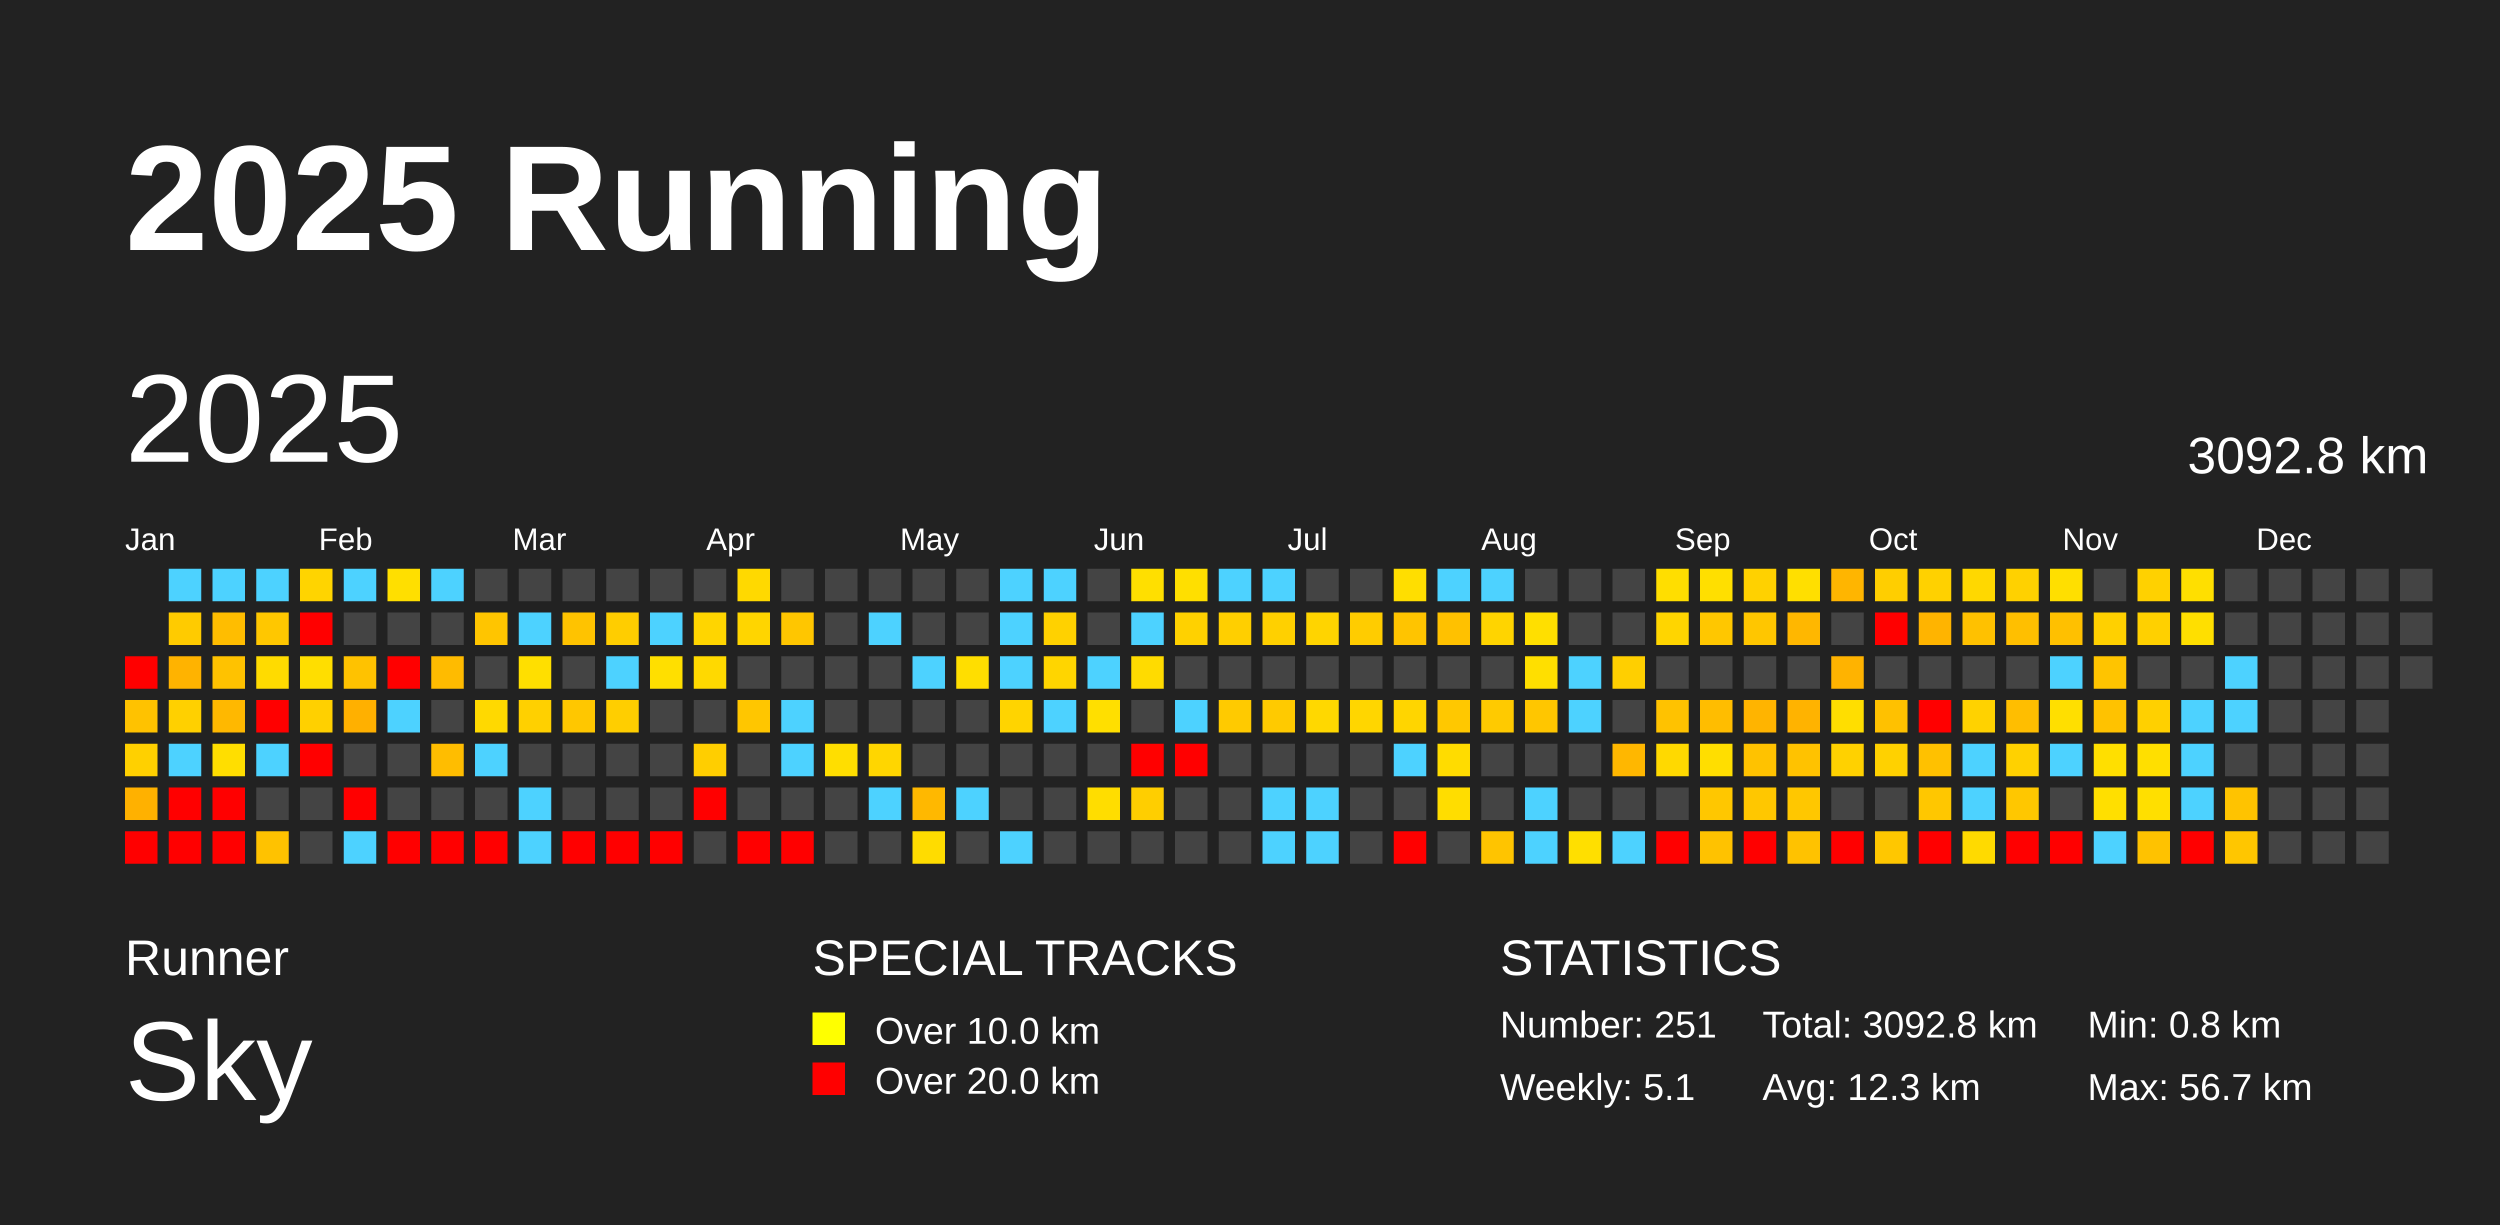
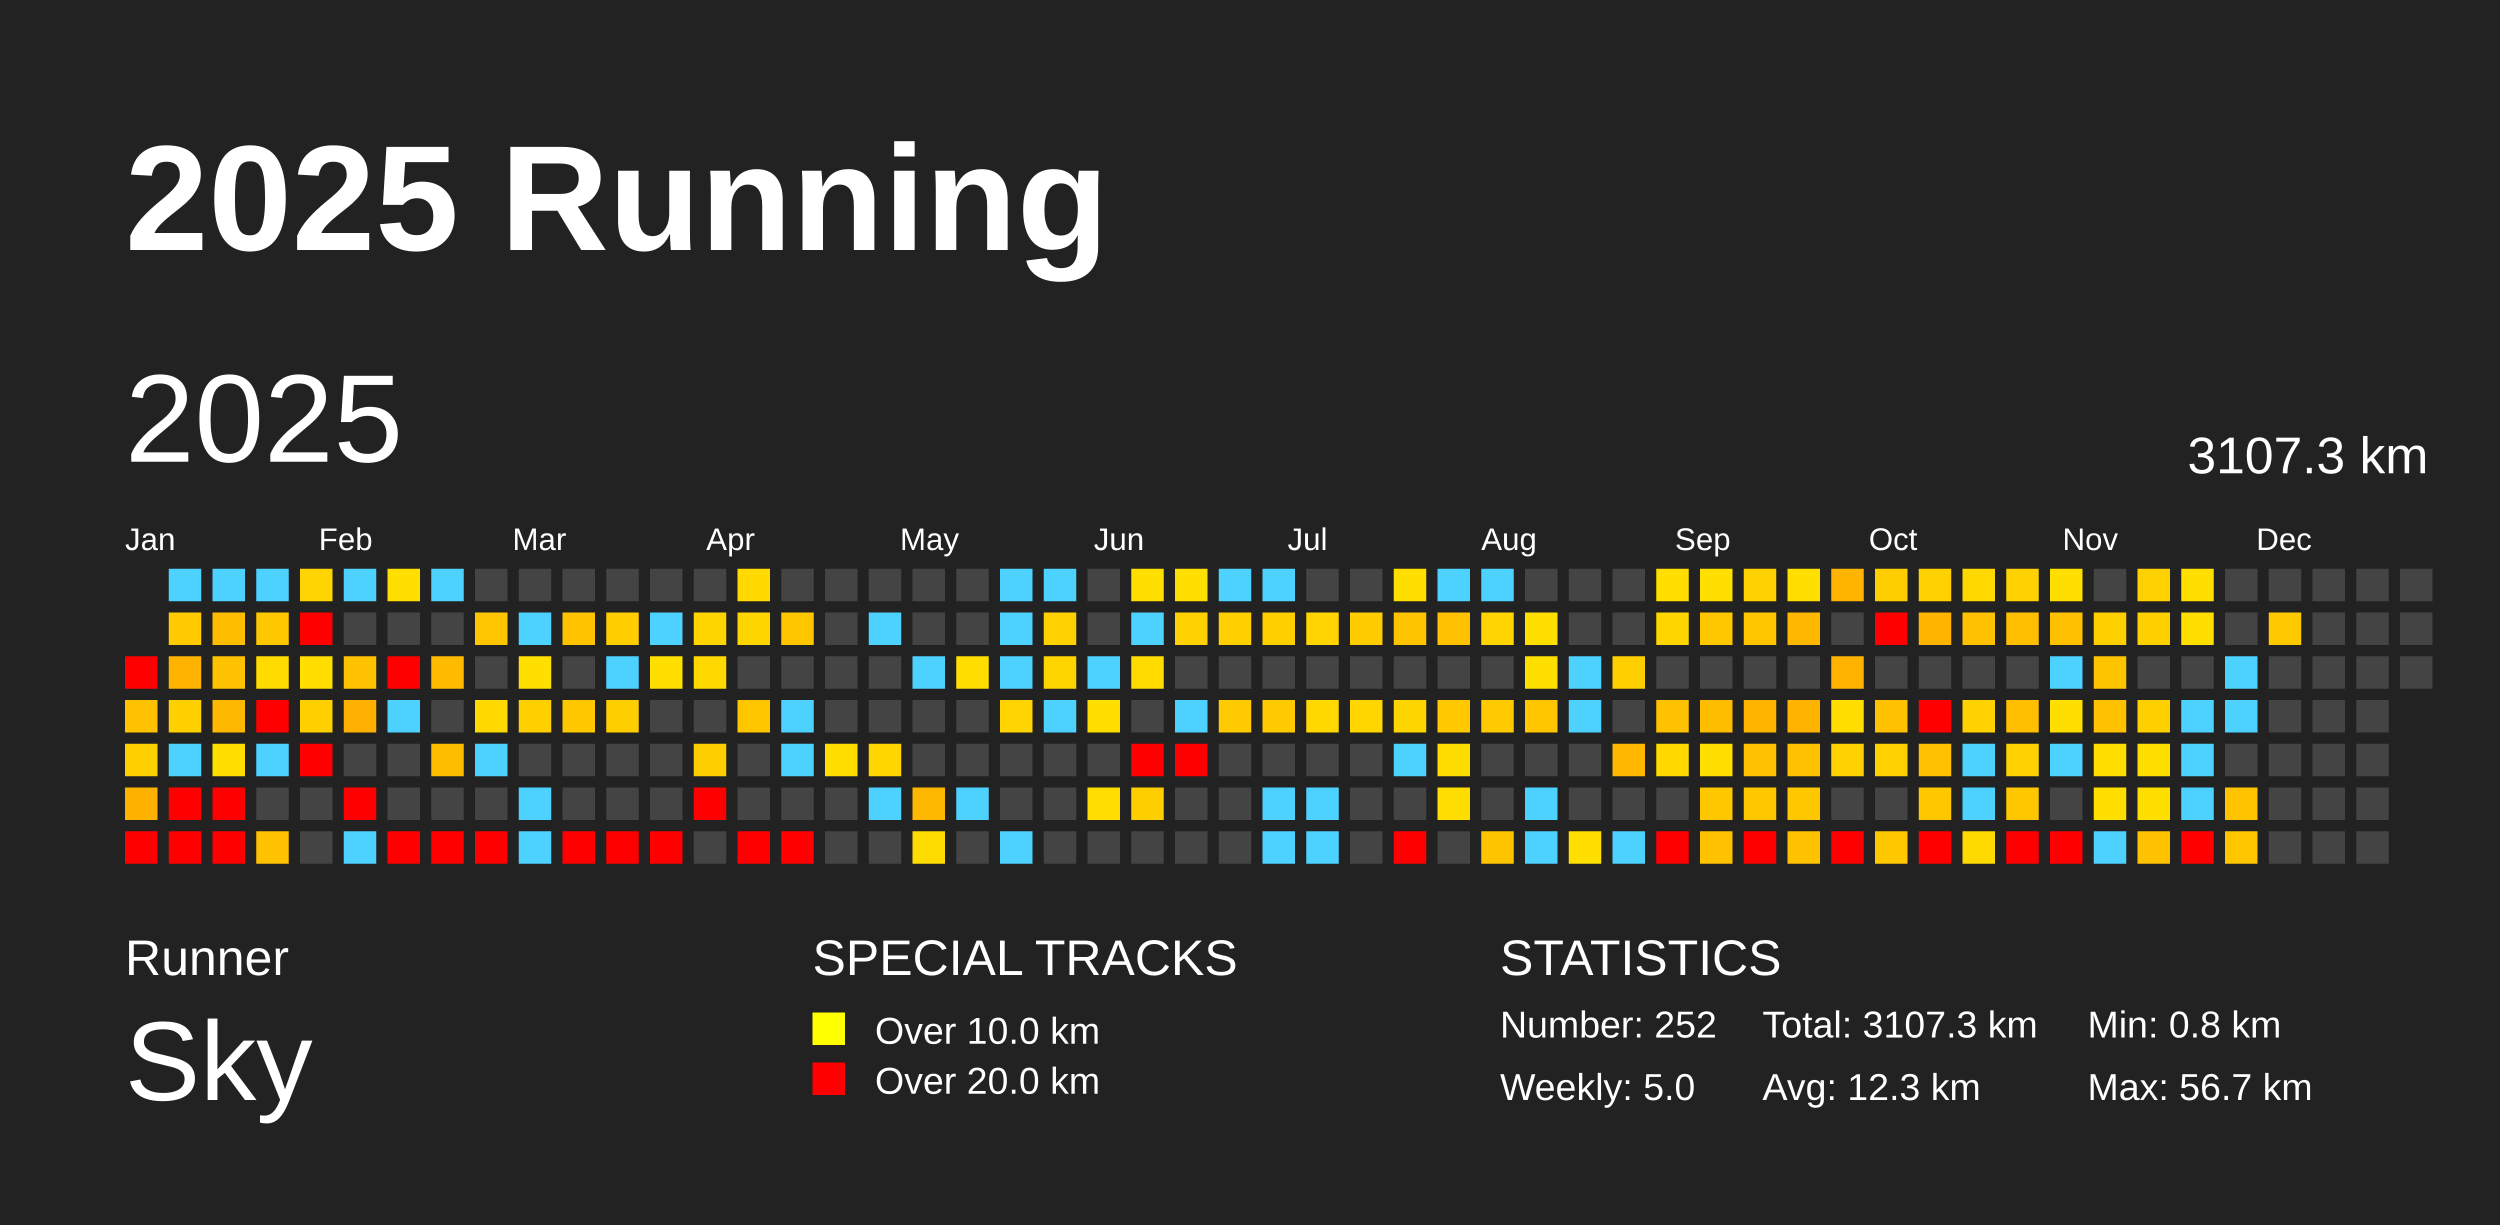
<svg xmlns="http://www.w3.org/2000/svg" baseProfile="full" height="98mm" version="1.1" viewBox="0,0,200,98" width="200mm">
  <defs />
  <rect fill="#222222" height="98" width="200" x="0" y="0" />
  <text fill="#FFFFFF" style="font-size:12px; font-family:Arial; font-weight:bold;" x="10" y="20">2025 Running</text>
  <text fill="#FFFFFF" style="font-size:4px; font-family:Arial" x="10" y="78">Runner</text>
  <text fill="#FFFFFF" style="font-size:9px; font-family:Arial" x="10" y="88">Sky</text>
  <text fill="#FFFFFF" style="font-size:4px; font-family:Arial" x="65" y="78">SPECIAL TRACKS</text>
  <rect fill="yellow" height="2.6" width="2.6" x="65" y="81" />
  <text fill="#FFFFFF" style="font-size:3px; font-family:Arial" x="70" y="83.5">Over 10.0 km</text>
  <rect fill="red" height="2.6" width="2.6" x="65" y="85" />
  <text fill="#FFFFFF" style="font-size:3px; font-family:Arial" x="70" y="87.5">Over 20.0 km</text>
  <text fill="#FFFFFF" style="font-size:4px; font-family:Arial" x="120" y="78">STATISTICS</text>
-   <text fill="#FFFFFF" style="font-size:3px; font-family:Arial" x="120" y="83">Number: 251</text>
-   <text fill="#FFFFFF" style="font-size:3px; font-family:Arial" x="120" y="88">Weekly: 5.1</text>
-   <text fill="#FFFFFF" style="font-size:3px; font-family:Arial" x="141" y="83">Total: 3092.8 km</text>
+   <text fill="#FFFFFF" style="font-size:3px; font-family:Arial" x="120" y="83">Number: 252</text>
+   <text fill="#FFFFFF" style="font-size:3px; font-family:Arial" x="120" y="88">Weekly: 5.0</text>
+   <text fill="#FFFFFF" style="font-size:3px; font-family:Arial" x="141" y="83">Total: 3107.3 km</text>
  <text fill="#FFFFFF" style="font-size:3px; font-family:Arial" x="141" y="88">Avg: 12.3 km</text>
  <text fill="#FFFFFF" style="font-size:3px; font-family:Arial" x="167" y="83">Min: 0.8 km</text>
  <text fill="#FFFFFF" style="font-size:3px; font-family:Arial" x="167" y="88">Max: 56.7 km</text>
  <text dominant-baseline="hanging" fill="#FFFFFF" style="font-size:10.0px; font-family:Arial;" x="10" y="30">2025</text>
-   <text dominant-baseline="hanging" fill="#FFFFFF" style="font-size:4.125px; font-family:Arial;" x="175" y="35">3092.8 km</text>
+   <text dominant-baseline="hanging" fill="#FFFFFF" style="font-size:4.125px; font-family:Arial;" x="175" y="35">3107.3 km</text>
  <text fill="#FFFFFF" style="font-size:2.5px; font-family:Arial" x="10.0" y="44">Jan</text>
  <text fill="#FFFFFF" style="font-size:2.5px; font-family:Arial" x="25.5" y="44">Feb</text>
  <text fill="#FFFFFF" style="font-size:2.5px; font-family:Arial" x="41.0" y="44">Mar</text>
  <text fill="#FFFFFF" style="font-size:2.5px; font-family:Arial" x="56.5" y="44">Apr</text>
  <text fill="#FFFFFF" style="font-size:2.5px; font-family:Arial" x="72.0" y="44">May</text>
  <text fill="#FFFFFF" style="font-size:2.5px; font-family:Arial" x="87.5" y="44">Jun</text>
  <text fill="#FFFFFF" style="font-size:2.5px; font-family:Arial" x="103.0" y="44">Jul</text>
  <text fill="#FFFFFF" style="font-size:2.5px; font-family:Arial" x="118.5" y="44">Aug</text>
  <text fill="#FFFFFF" style="font-size:2.5px; font-family:Arial" x="134.0" y="44">Sep</text>
  <text fill="#FFFFFF" style="font-size:2.5px; font-family:Arial" x="149.5" y="44">Oct</text>
  <text fill="#FFFFFF" style="font-size:2.5px; font-family:Arial" x="165.0" y="44">Nov</text>
  <text fill="#FFFFFF" style="font-size:2.5px; font-family:Arial" x="180.5" y="44">Dec</text>
  <rect fill="red" height="2.6" width="2.6" x="10.0" y="52.5" />
  <rect fill="#ffc200" height="2.6" width="2.6" x="10.0" y="56.0" />
  <rect fill="#ffd000" height="2.6" width="2.6" x="10.0" y="59.5" />
  <rect fill="#ffb100" height="2.6" width="2.6" x="10.0" y="63.0" />
  <rect fill="red" height="2.6" width="2.6" x="10.0" y="66.5" />
  <rect fill="#4dd2ff" height="2.6" width="2.6" x="13.5" y="45.5" />
  <rect fill="#ffcb00" height="2.6" width="2.6" x="13.5" y="49.0" />
  <rect fill="#ffb300" height="2.6" width="2.6" x="13.5" y="52.5" />
  <rect fill="#ffd000" height="2.6" width="2.6" x="13.5" y="56.0" />
  <rect fill="#4dd2ff" height="2.6" width="2.6" x="13.5" y="59.5" />
  <rect fill="red" height="2.6" width="2.6" x="13.5" y="63.0" />
  <rect fill="red" height="2.6" width="2.6" x="13.5" y="66.5" />
  <rect fill="#4dd2ff" height="2.6" width="2.6" x="17.0" y="45.5" />
  <rect fill="#ffbd00" height="2.6" width="2.6" x="17.0" y="49.0" />
  <rect fill="#ffc200" height="2.6" width="2.6" x="17.0" y="52.5" />
  <rect fill="#ffb800" height="2.6" width="2.6" x="17.0" y="56.0" />
  <rect fill="#ffde00" height="2.6" width="2.6" x="17.0" y="59.5" />
  <rect fill="red" height="2.6" width="2.6" x="17.0" y="63.0" />
  <rect fill="red" height="2.6" width="2.6" x="17.0" y="66.5" />
  <rect fill="#4dd2ff" height="2.6" width="2.6" x="20.5" y="45.5" />
  <rect fill="#ffc700" height="2.6" width="2.6" x="20.5" y="49.0" />
  <rect fill="#ffdb00" height="2.6" width="2.6" x="20.5" y="52.5" />
  <rect fill="red" height="2.6" width="2.6" x="20.5" y="56.0" />
  <rect fill="#4dd2ff" height="2.6" width="2.6" x="20.5" y="59.5" />
  <rect fill="#444444" height="2.6" width="2.6" x="20.5" y="63.0" />
  <rect fill="#ffc200" height="2.6" width="2.6" x="20.5" y="66.5" />
  <rect fill="#ffd400" height="2.6" width="2.6" x="24.0" y="45.5" />
  <rect fill="red" height="2.6" width="2.6" x="24.0" y="49.0" />
  <rect fill="#ffde00" height="2.6" width="2.6" x="24.0" y="52.5" />
  <rect fill="#ffd000" height="2.6" width="2.6" x="24.0" y="56.0" />
  <rect fill="red" height="2.6" width="2.6" x="24.0" y="59.5" />
  <rect fill="#444444" height="2.6" width="2.6" x="24.0" y="63.0" />
  <rect fill="#444444" height="2.6" width="2.6" x="24.0" y="66.5" />
  <rect fill="#4dd2ff" height="2.6" width="2.6" x="27.5" y="45.5" />
  <rect fill="#444444" height="2.6" width="2.6" x="27.5" y="49.0" />
  <rect fill="#ffc200" height="2.6" width="2.6" x="27.5" y="52.5" />
  <rect fill="#ffb000" height="2.6" width="2.6" x="27.5" y="56.0" />
  <rect fill="#444444" height="2.6" width="2.6" x="27.5" y="59.5" />
  <rect fill="red" height="2.6" width="2.6" x="27.5" y="63.0" />
  <rect fill="#4dd2ff" height="2.6" width="2.6" x="27.5" y="66.5" />
  <rect fill="#ffdf00" height="2.6" width="2.6" x="31.0" y="45.5" />
  <rect fill="#444444" height="2.6" width="2.6" x="31.0" y="49.0" />
  <rect fill="red" height="2.6" width="2.6" x="31.0" y="52.5" />
  <rect fill="#4dd2ff" height="2.6" width="2.6" x="31.0" y="56.0" />
  <rect fill="#444444" height="2.6" width="2.6" x="31.0" y="59.5" />
  <rect fill="#444444" height="2.6" width="2.6" x="31.0" y="63.0" />
  <rect fill="red" height="2.6" width="2.6" x="31.0" y="66.5" />
  <rect fill="#4dd2ff" height="2.6" width="2.6" x="34.5" y="45.5" />
  <rect fill="#444444" height="2.6" width="2.6" x="34.5" y="49.0" />
  <rect fill="#ffbb00" height="2.6" width="2.6" x="34.5" y="52.5" />
  <rect fill="#444444" height="2.6" width="2.6" x="34.5" y="56.0" />
  <rect fill="#ffbd00" height="2.6" width="2.6" x="34.5" y="59.5" />
  <rect fill="#444444" height="2.6" width="2.6" x="34.5" y="63.0" />
  <rect fill="red" height="2.6" width="2.6" x="34.5" y="66.5" />
  <rect fill="#444444" height="2.6" width="2.6" x="38.0" y="45.5" />
  <rect fill="#ffc500" height="2.6" width="2.6" x="38.0" y="49.0" />
  <rect fill="#444444" height="2.6" width="2.6" x="38.0" y="52.5" />
  <rect fill="#ffd900" height="2.6" width="2.6" x="38.0" y="56.0" />
  <rect fill="#4dd2ff" height="2.6" width="2.6" x="38.0" y="59.5" />
  <rect fill="#444444" height="2.6" width="2.6" x="38.0" y="63.0" />
  <rect fill="red" height="2.6" width="2.6" x="38.0" y="66.5" />
  <rect fill="#444444" height="2.6" width="2.6" x="41.5" y="45.5" />
  <rect fill="#4dd2ff" height="2.6" width="2.6" x="41.5" y="49.0" />
  <rect fill="#ffdf00" height="2.6" width="2.6" x="41.5" y="52.5" />
  <rect fill="#ffd000" height="2.6" width="2.6" x="41.5" y="56.0" />
  <rect fill="#444444" height="2.6" width="2.6" x="41.5" y="59.5" />
  <rect fill="#4dd2ff" height="2.6" width="2.6" x="41.5" y="63.0" />
  <rect fill="#4dd2ff" height="2.6" width="2.6" x="41.5" y="66.5" />
  <rect fill="#444444" height="2.6" width="2.6" x="45.0" y="45.5" />
  <rect fill="#ffc300" height="2.6" width="2.6" x="45.0" y="49.0" />
  <rect fill="#444444" height="2.6" width="2.6" x="45.0" y="52.5" />
  <rect fill="#ffc700" height="2.6" width="2.6" x="45.0" y="56.0" />
  <rect fill="#444444" height="2.6" width="2.6" x="45.0" y="59.5" />
  <rect fill="#444444" height="2.6" width="2.6" x="45.0" y="63.0" />
  <rect fill="red" height="2.6" width="2.6" x="45.0" y="66.5" />
  <rect fill="#444444" height="2.6" width="2.6" x="48.5" y="45.5" />
  <rect fill="#ffcd00" height="2.6" width="2.6" x="48.5" y="49.0" />
  <rect fill="#4dd2ff" height="2.6" width="2.6" x="48.5" y="52.5" />
  <rect fill="#ffce00" height="2.6" width="2.6" x="48.5" y="56.0" />
  <rect fill="#444444" height="2.6" width="2.6" x="48.5" y="59.5" />
  <rect fill="#444444" height="2.6" width="2.6" x="48.5" y="63.0" />
  <rect fill="red" height="2.6" width="2.6" x="48.5" y="66.5" />
  <rect fill="#444444" height="2.6" width="2.6" x="52.0" y="45.5" />
  <rect fill="#4dd2ff" height="2.6" width="2.6" x="52.0" y="49.0" />
  <rect fill="#ffdf00" height="2.6" width="2.6" x="52.0" y="52.5" />
  <rect fill="#444444" height="2.6" width="2.6" x="52.0" y="56.0" />
  <rect fill="#444444" height="2.6" width="2.6" x="52.0" y="59.5" />
  <rect fill="#444444" height="2.6" width="2.6" x="52.0" y="63.0" />
  <rect fill="red" height="2.6" width="2.6" x="52.0" y="66.5" />
  <rect fill="#444444" height="2.6" width="2.6" x="55.5" y="45.5" />
  <rect fill="#ffd500" height="2.6" width="2.6" x="55.5" y="49.0" />
  <rect fill="#ffd900" height="2.6" width="2.6" x="55.5" y="52.5" />
  <rect fill="#444444" height="2.6" width="2.6" x="55.5" y="56.0" />
  <rect fill="#ffce00" height="2.6" width="2.6" x="55.5" y="59.5" />
  <rect fill="red" height="2.6" width="2.6" x="55.5" y="63.0" />
  <rect fill="#444444" height="2.6" width="2.6" x="55.5" y="66.5" />
  <rect fill="#ffd900" height="2.6" width="2.6" x="59.0" y="45.5" />
  <rect fill="#ffd500" height="2.6" width="2.6" x="59.0" y="49.0" />
  <rect fill="#444444" height="2.6" width="2.6" x="59.0" y="52.5" />
  <rect fill="#ffc600" height="2.6" width="2.6" x="59.0" y="56.0" />
  <rect fill="#444444" height="2.6" width="2.6" x="59.0" y="59.5" />
  <rect fill="#444444" height="2.6" width="2.6" x="59.0" y="63.0" />
  <rect fill="red" height="2.6" width="2.6" x="59.0" y="66.5" />
  <rect fill="#444444" height="2.6" width="2.6" x="62.5" y="45.5" />
  <rect fill="#ffc600" height="2.6" width="2.6" x="62.5" y="49.0" />
  <rect fill="#444444" height="2.6" width="2.6" x="62.5" y="52.5" />
  <rect fill="#4dd2ff" height="2.6" width="2.6" x="62.5" y="56.0" />
  <rect fill="#4dd2ff" height="2.6" width="2.6" x="62.5" y="59.5" />
  <rect fill="#444444" height="2.6" width="2.6" x="62.5" y="63.0" />
  <rect fill="red" height="2.6" width="2.6" x="62.5" y="66.5" />
  <rect fill="#444444" height="2.6" width="2.6" x="66.0" y="45.5" />
  <rect fill="#444444" height="2.6" width="2.6" x="66.0" y="49.0" />
  <rect fill="#444444" height="2.6" width="2.6" x="66.0" y="52.5" />
  <rect fill="#444444" height="2.6" width="2.6" x="66.0" y="56.0" />
  <rect fill="#ffde00" height="2.6" width="2.6" x="66.0" y="59.5" />
  <rect fill="#444444" height="2.6" width="2.6" x="66.0" y="63.0" />
  <rect fill="#444444" height="2.6" width="2.6" x="66.0" y="66.5" />
  <rect fill="#444444" height="2.6" width="2.6" x="69.5" y="45.5" />
  <rect fill="#4dd2ff" height="2.6" width="2.6" x="69.5" y="49.0" />
  <rect fill="#444444" height="2.6" width="2.6" x="69.5" y="52.5" />
  <rect fill="#444444" height="2.6" width="2.6" x="69.5" y="56.0" />
  <rect fill="#ffd600" height="2.6" width="2.6" x="69.5" y="59.5" />
  <rect fill="#4dd2ff" height="2.6" width="2.6" x="69.5" y="63.0" />
  <rect fill="#444444" height="2.6" width="2.6" x="69.5" y="66.5" />
  <rect fill="#444444" height="2.6" width="2.6" x="73.0" y="45.5" />
  <rect fill="#444444" height="2.6" width="2.6" x="73.0" y="49.0" />
  <rect fill="#4dd2ff" height="2.6" width="2.6" x="73.0" y="52.5" />
  <rect fill="#444444" height="2.6" width="2.6" x="73.0" y="56.0" />
  <rect fill="#444444" height="2.6" width="2.6" x="73.0" y="59.5" />
  <rect fill="#ffb800" height="2.6" width="2.6" x="73.0" y="63.0" />
  <rect fill="#ffdc00" height="2.6" width="2.6" x="73.0" y="66.5" />
  <rect fill="#444444" height="2.6" width="2.6" x="76.5" y="45.5" />
  <rect fill="#444444" height="2.6" width="2.6" x="76.5" y="49.0" />
  <rect fill="#ffde00" height="2.6" width="2.6" x="76.5" y="52.5" />
  <rect fill="#444444" height="2.6" width="2.6" x="76.5" y="56.0" />
  <rect fill="#444444" height="2.6" width="2.6" x="76.5" y="59.5" />
  <rect fill="#4dd2ff" height="2.6" width="2.6" x="76.5" y="63.0" />
  <rect fill="#444444" height="2.6" width="2.6" x="76.5" y="66.5" />
  <rect fill="#4dd2ff" height="2.6" width="2.6" x="80.0" y="45.5" />
  <rect fill="#4dd2ff" height="2.6" width="2.6" x="80.0" y="49.0" />
  <rect fill="#4dd2ff" height="2.6" width="2.6" x="80.0" y="52.5" />
  <rect fill="#ffd400" height="2.6" width="2.6" x="80.0" y="56.0" />
  <rect fill="#444444" height="2.6" width="2.6" x="80.0" y="59.5" />
  <rect fill="#444444" height="2.6" width="2.6" x="80.0" y="63.0" />
  <rect fill="#4dd2ff" height="2.6" width="2.6" x="80.0" y="66.5" />
  <rect fill="#4dd2ff" height="2.6" width="2.6" x="83.5" y="45.5" />
  <rect fill="#ffd100" height="2.6" width="2.6" x="83.5" y="49.0" />
  <rect fill="#ffd500" height="2.6" width="2.6" x="83.5" y="52.5" />
  <rect fill="#4dd2ff" height="2.6" width="2.6" x="83.5" y="56.0" />
  <rect fill="#444444" height="2.6" width="2.6" x="83.5" y="59.5" />
  <rect fill="#444444" height="2.6" width="2.6" x="83.5" y="63.0" />
  <rect fill="#444444" height="2.6" width="2.6" x="83.5" y="66.5" />
  <rect fill="#444444" height="2.6" width="2.6" x="87.0" y="45.5" />
  <rect fill="#444444" height="2.6" width="2.6" x="87.0" y="49.0" />
  <rect fill="#4dd2ff" height="2.6" width="2.6" x="87.0" y="52.5" />
  <rect fill="#ffdf00" height="2.6" width="2.6" x="87.0" y="56.0" />
  <rect fill="#444444" height="2.6" width="2.6" x="87.0" y="59.5" />
  <rect fill="#ffdd00" height="2.6" width="2.6" x="87.0" y="63.0" />
  <rect fill="#444444" height="2.6" width="2.6" x="87.0" y="66.5" />
  <rect fill="#ffdf00" height="2.6" width="2.6" x="90.5" y="45.5" />
  <rect fill="#4dd2ff" height="2.6" width="2.6" x="90.5" y="49.0" />
  <rect fill="#ffdb00" height="2.6" width="2.6" x="90.5" y="52.5" />
  <rect fill="#444444" height="2.6" width="2.6" x="90.5" y="56.0" />
  <rect fill="red" height="2.6" width="2.6" x="90.5" y="59.5" />
  <rect fill="#ffce00" height="2.6" width="2.6" x="90.5" y="63.0" />
  <rect fill="#444444" height="2.6" width="2.6" x="90.5" y="66.5" />
  <rect fill="#ffdf00" height="2.6" width="2.6" x="94.0" y="45.5" />
  <rect fill="#ffd100" height="2.6" width="2.6" x="94.0" y="49.0" />
  <rect fill="#444444" height="2.6" width="2.6" x="94.0" y="52.5" />
  <rect fill="#4dd2ff" height="2.6" width="2.6" x="94.0" y="56.0" />
  <rect fill="red" height="2.6" width="2.6" x="94.0" y="59.5" />
  <rect fill="#444444" height="2.6" width="2.6" x="94.0" y="63.0" />
  <rect fill="#444444" height="2.6" width="2.6" x="94.0" y="66.5" />
  <rect fill="#4dd2ff" height="2.6" width="2.6" x="97.5" y="45.5" />
  <rect fill="#ffcf00" height="2.6" width="2.6" x="97.5" y="49.0" />
  <rect fill="#444444" height="2.6" width="2.6" x="97.5" y="52.5" />
  <rect fill="#ffca00" height="2.6" width="2.6" x="97.5" y="56.0" />
  <rect fill="#444444" height="2.6" width="2.6" x="97.5" y="59.5" />
  <rect fill="#444444" height="2.6" width="2.6" x="97.5" y="63.0" />
  <rect fill="#444444" height="2.6" width="2.6" x="97.5" y="66.5" />
  <rect fill="#4dd2ff" height="2.6" width="2.6" x="101.0" y="45.5" />
  <rect fill="#ffd000" height="2.6" width="2.6" x="101.0" y="49.0" />
  <rect fill="#444444" height="2.6" width="2.6" x="101.0" y="52.5" />
  <rect fill="#ffca00" height="2.6" width="2.6" x="101.0" y="56.0" />
  <rect fill="#444444" height="2.6" width="2.6" x="101.0" y="59.5" />
  <rect fill="#4dd2ff" height="2.6" width="2.6" x="101.0" y="63.0" />
  <rect fill="#4dd2ff" height="2.6" width="2.6" x="101.0" y="66.5" />
  <rect fill="#444444" height="2.6" width="2.6" x="104.5" y="45.5" />
  <rect fill="#ffd400" height="2.6" width="2.6" x="104.5" y="49.0" />
  <rect fill="#444444" height="2.6" width="2.6" x="104.5" y="52.5" />
  <rect fill="#ffd800" height="2.6" width="2.6" x="104.5" y="56.0" />
  <rect fill="#444444" height="2.6" width="2.6" x="104.5" y="59.5" />
  <rect fill="#4dd2ff" height="2.6" width="2.6" x="104.5" y="63.0" />
  <rect fill="#4dd2ff" height="2.6" width="2.6" x="104.5" y="66.5" />
  <rect fill="#444444" height="2.6" width="2.6" x="108.0" y="45.5" />
  <rect fill="#ffcc00" height="2.6" width="2.6" x="108.0" y="49.0" />
  <rect fill="#444444" height="2.6" width="2.6" x="108.0" y="52.5" />
  <rect fill="#ffd600" height="2.6" width="2.6" x="108.0" y="56.0" />
  <rect fill="#444444" height="2.6" width="2.6" x="108.0" y="59.5" />
  <rect fill="#444444" height="2.6" width="2.6" x="108.0" y="63.0" />
  <rect fill="#444444" height="2.6" width="2.6" x="108.0" y="66.5" />
  <rect fill="#ffde00" height="2.6" width="2.6" x="111.5" y="45.5" />
  <rect fill="#ffc400" height="2.6" width="2.6" x="111.5" y="49.0" />
  <rect fill="#444444" height="2.6" width="2.6" x="111.5" y="52.5" />
  <rect fill="#ffd500" height="2.6" width="2.6" x="111.5" y="56.0" />
  <rect fill="#4dd2ff" height="2.6" width="2.6" x="111.5" y="59.5" />
  <rect fill="#444444" height="2.6" width="2.6" x="111.5" y="63.0" />
  <rect fill="red" height="2.6" width="2.6" x="111.5" y="66.5" />
  <rect fill="#4dd2ff" height="2.6" width="2.6" x="115.0" y="45.5" />
  <rect fill="#ffc100" height="2.6" width="2.6" x="115.0" y="49.0" />
  <rect fill="#444444" height="2.6" width="2.6" x="115.0" y="52.5" />
  <rect fill="#ffc800" height="2.6" width="2.6" x="115.0" y="56.0" />
  <rect fill="#ffdc00" height="2.6" width="2.6" x="115.0" y="59.5" />
  <rect fill="#ffdd00" height="2.6" width="2.6" x="115.0" y="63.0" />
  <rect fill="#444444" height="2.6" width="2.6" x="115.0" y="66.5" />
  <rect fill="#4dd2ff" height="2.6" width="2.6" x="118.5" y="45.5" />
  <rect fill="#ffd400" height="2.6" width="2.6" x="118.5" y="49.0" />
  <rect fill="#444444" height="2.6" width="2.6" x="118.5" y="52.5" />
  <rect fill="#ffca00" height="2.6" width="2.6" x="118.5" y="56.0" />
  <rect fill="#444444" height="2.6" width="2.6" x="118.5" y="59.5" />
  <rect fill="#444444" height="2.6" width="2.6" x="118.5" y="63.0" />
  <rect fill="#ffc400" height="2.6" width="2.6" x="118.5" y="66.5" />
  <rect fill="#444444" height="2.6" width="2.6" x="122.0" y="45.5" />
  <rect fill="#ffdf00" height="2.6" width="2.6" x="122.0" y="49.0" />
  <rect fill="#ffdf00" height="2.6" width="2.6" x="122.0" y="52.5" />
  <rect fill="#ffc600" height="2.6" width="2.6" x="122.0" y="56.0" />
  <rect fill="#444444" height="2.6" width="2.6" x="122.0" y="59.5" />
  <rect fill="#4dd2ff" height="2.6" width="2.6" x="122.0" y="63.0" />
  <rect fill="#4dd2ff" height="2.6" width="2.6" x="122.0" y="66.5" />
  <rect fill="#444444" height="2.6" width="2.6" x="125.5" y="45.5" />
  <rect fill="#444444" height="2.6" width="2.6" x="125.5" y="49.0" />
  <rect fill="#4dd2ff" height="2.6" width="2.6" x="125.5" y="52.5" />
  <rect fill="#4dd2ff" height="2.6" width="2.6" x="125.5" y="56.0" />
  <rect fill="#444444" height="2.6" width="2.6" x="125.5" y="59.5" />
  <rect fill="#444444" height="2.6" width="2.6" x="125.5" y="63.0" />
  <rect fill="#ffdf00" height="2.6" width="2.6" x="125.5" y="66.5" />
  <rect fill="#444444" height="2.6" width="2.6" x="129.0" y="45.5" />
  <rect fill="#444444" height="2.6" width="2.6" x="129.0" y="49.0" />
  <rect fill="#ffcf00" height="2.6" width="2.6" x="129.0" y="52.5" />
  <rect fill="#444444" height="2.6" width="2.6" x="129.0" y="56.0" />
  <rect fill="#ffb700" height="2.6" width="2.6" x="129.0" y="59.5" />
  <rect fill="#444444" height="2.6" width="2.6" x="129.0" y="63.0" />
  <rect fill="#4dd2ff" height="2.6" width="2.6" x="129.0" y="66.5" />
  <rect fill="#ffde00" height="2.6" width="2.6" x="132.5" y="45.5" />
  <rect fill="#ffd500" height="2.6" width="2.6" x="132.5" y="49.0" />
  <rect fill="#444444" height="2.6" width="2.6" x="132.5" y="52.5" />
  <rect fill="#ffc200" height="2.6" width="2.6" x="132.5" y="56.0" />
  <rect fill="#ffd900" height="2.6" width="2.6" x="132.5" y="59.5" />
  <rect fill="#444444" height="2.6" width="2.6" x="132.5" y="63.0" />
  <rect fill="red" height="2.6" width="2.6" x="132.5" y="66.5" />
  <rect fill="#ffdf00" height="2.6" width="2.6" x="136.0" y="45.5" />
  <rect fill="#ffc700" height="2.6" width="2.6" x="136.0" y="49.0" />
  <rect fill="#444444" height="2.6" width="2.6" x="136.0" y="52.5" />
  <rect fill="#ffbd00" height="2.6" width="2.6" x="136.0" y="56.0" />
  <rect fill="#ffde00" height="2.6" width="2.6" x="136.0" y="59.5" />
  <rect fill="#ffc700" height="2.6" width="2.6" x="136.0" y="63.0" />
  <rect fill="#ffc200" height="2.6" width="2.6" x="136.0" y="66.5" />
  <rect fill="#ffd100" height="2.6" width="2.6" x="139.5" y="45.5" />
  <rect fill="#ffc600" height="2.6" width="2.6" x="139.5" y="49.0" />
  <rect fill="#444444" height="2.6" width="2.6" x="139.5" y="52.5" />
  <rect fill="#ffb400" height="2.6" width="2.6" x="139.5" y="56.0" />
  <rect fill="#ffc200" height="2.6" width="2.6" x="139.5" y="59.5" />
  <rect fill="#ffc700" height="2.6" width="2.6" x="139.5" y="63.0" />
  <rect fill="red" height="2.6" width="2.6" x="139.5" y="66.5" />
  <rect fill="#ffdf00" height="2.6" width="2.6" x="143.0" y="45.5" />
  <rect fill="#ffb700" height="2.6" width="2.6" x="143.0" y="49.0" />
  <rect fill="#444444" height="2.6" width="2.6" x="143.0" y="52.5" />
  <rect fill="#ffb300" height="2.6" width="2.6" x="143.0" y="56.0" />
  <rect fill="#ffc200" height="2.6" width="2.6" x="143.0" y="59.5" />
  <rect fill="#ffc700" height="2.6" width="2.6" x="143.0" y="63.0" />
  <rect fill="#ffc200" height="2.6" width="2.6" x="143.0" y="66.5" />
  <rect fill="#ffb500" height="2.6" width="2.6" x="146.5" y="45.5" />
  <rect fill="#444444" height="2.6" width="2.6" x="146.5" y="49.0" />
  <rect fill="#ffb300" height="2.6" width="2.6" x="146.5" y="52.5" />
  <rect fill="#ffde00" height="2.6" width="2.6" x="146.5" y="56.0" />
  <rect fill="#ffd100" height="2.6" width="2.6" x="146.5" y="59.5" />
  <rect fill="#444444" height="2.6" width="2.6" x="146.5" y="63.0" />
  <rect fill="red" height="2.6" width="2.6" x="146.5" y="66.5" />
  <rect fill="#ffce00" height="2.6" width="2.6" x="150.0" y="45.5" />
  <rect fill="red" height="2.6" width="2.6" x="150.0" y="49.0" />
  <rect fill="#444444" height="2.6" width="2.6" x="150.0" y="52.5" />
  <rect fill="#ffc100" height="2.6" width="2.6" x="150.0" y="56.0" />
  <rect fill="#ffd100" height="2.6" width="2.6" x="150.0" y="59.5" />
  <rect fill="#444444" height="2.6" width="2.6" x="150.0" y="63.0" />
  <rect fill="#ffc700" height="2.6" width="2.6" x="150.0" y="66.5" />
  <rect fill="#ffd100" height="2.6" width="2.6" x="153.5" y="45.5" />
  <rect fill="#ffb400" height="2.6" width="2.6" x="153.5" y="49.0" />
  <rect fill="#444444" height="2.6" width="2.6" x="153.5" y="52.5" />
  <rect fill="red" height="2.6" width="2.6" x="153.5" y="56.0" />
  <rect fill="#ffc100" height="2.6" width="2.6" x="153.5" y="59.5" />
  <rect fill="#ffc700" height="2.6" width="2.6" x="153.5" y="63.0" />
  <rect fill="red" height="2.6" width="2.6" x="153.5" y="66.5" />
  <rect fill="#ffd800" height="2.6" width="2.6" x="157.0" y="45.5" />
  <rect fill="#ffc100" height="2.6" width="2.6" x="157.0" y="49.0" />
  <rect fill="#444444" height="2.6" width="2.6" x="157.0" y="52.5" />
  <rect fill="#ffd200" height="2.6" width="2.6" x="157.0" y="56.0" />
  <rect fill="#4dd2ff" height="2.6" width="2.6" x="157.0" y="59.5" />
  <rect fill="#4dd2ff" height="2.6" width="2.6" x="157.0" y="63.0" />
  <rect fill="#ffda00" height="2.6" width="2.6" x="157.0" y="66.5" />
  <rect fill="#ffd100" height="2.6" width="2.6" x="160.5" y="45.5" />
  <rect fill="#ffbf00" height="2.6" width="2.6" x="160.5" y="49.0" />
  <rect fill="#444444" height="2.6" width="2.6" x="160.5" y="52.5" />
  <rect fill="#ffbe00" height="2.6" width="2.6" x="160.5" y="56.0" />
  <rect fill="#ffd100" height="2.6" width="2.6" x="160.5" y="59.5" />
  <rect fill="#ffc700" height="2.6" width="2.6" x="160.5" y="63.0" />
  <rect fill="red" height="2.6" width="2.6" x="160.5" y="66.5" />
  <rect fill="#ffdf00" height="2.6" width="2.6" x="164.0" y="45.5" />
  <rect fill="#ffc000" height="2.6" width="2.6" x="164.0" y="49.0" />
  <rect fill="#4dd2ff" height="2.6" width="2.6" x="164.0" y="52.5" />
  <rect fill="#ffdf00" height="2.6" width="2.6" x="164.0" y="56.0" />
  <rect fill="#4dd2ff" height="2.6" width="2.6" x="164.0" y="59.5" />
  <rect fill="#444444" height="2.6" width="2.6" x="164.0" y="63.0" />
  <rect fill="red" height="2.6" width="2.6" x="164.0" y="66.5" />
  <rect fill="#444444" height="2.6" width="2.6" x="167.5" y="45.5" />
  <rect fill="#ffd000" height="2.6" width="2.6" x="167.5" y="49.0" />
  <rect fill="#ffc400" height="2.6" width="2.6" x="167.5" y="52.5" />
  <rect fill="#ffc200" height="2.6" width="2.6" x="167.5" y="56.0" />
  <rect fill="#ffdf00" height="2.6" width="2.6" x="167.5" y="59.5" />
  <rect fill="#ffdf00" height="2.6" width="2.6" x="167.5" y="63.0" />
  <rect fill="#4dd2ff" height="2.6" width="2.6" x="167.5" y="66.5" />
  <rect fill="#ffd100" height="2.6" width="2.6" x="171.0" y="45.5" />
  <rect fill="#ffd000" height="2.6" width="2.6" x="171.0" y="49.0" />
  <rect fill="#444444" height="2.6" width="2.6" x="171.0" y="52.5" />
  <rect fill="#ffd000" height="2.6" width="2.6" x="171.0" y="56.0" />
  <rect fill="#ffdf00" height="2.6" width="2.6" x="171.0" y="59.5" />
  <rect fill="#ffdf00" height="2.6" width="2.6" x="171.0" y="63.0" />
  <rect fill="#ffc200" height="2.6" width="2.6" x="171.0" y="66.5" />
  <rect fill="#ffdf00" height="2.6" width="2.6" x="174.5" y="45.5" />
  <rect fill="#ffdf00" height="2.6" width="2.6" x="174.5" y="49.0" />
  <rect fill="#444444" height="2.6" width="2.6" x="174.5" y="52.5" />
  <rect fill="#4dd2ff" height="2.6" width="2.6" x="174.5" y="56.0" />
  <rect fill="#4dd2ff" height="2.6" width="2.6" x="174.5" y="59.5" />
  <rect fill="#4dd2ff" height="2.6" width="2.6" x="174.5" y="63.0" />
  <rect fill="red" height="2.6" width="2.6" x="174.5" y="66.5" />
  <rect fill="#444444" height="2.6" width="2.6" x="178.0" y="45.5" />
  <rect fill="#444444" height="2.6" width="2.6" x="178.0" y="49.0" />
  <rect fill="#4dd2ff" height="2.6" width="2.6" x="178.0" y="52.5" />
  <rect fill="#4dd2ff" height="2.6" width="2.6" x="178.0" y="56.0" />
  <rect fill="#444444" height="2.6" width="2.6" x="178.0" y="59.5" />
  <rect fill="#ffc300" height="2.6" width="2.6" x="178.0" y="63.0" />
  <rect fill="#ffc600" height="2.6" width="2.6" x="178.0" y="66.5" />
  <rect fill="#444444" height="2.6" width="2.6" x="181.5" y="45.5" />
-   <rect fill="#444444" height="2.6" width="2.6" x="181.5" y="49.0" />
+   <rect fill="#ffc900" height="2.6" width="2.6" x="181.5" y="49.0" />
  <rect fill="#444444" height="2.6" width="2.6" x="181.5" y="52.5" />
  <rect fill="#444444" height="2.6" width="2.6" x="181.5" y="56.0" />
  <rect fill="#444444" height="2.6" width="2.6" x="181.5" y="59.5" />
  <rect fill="#444444" height="2.6" width="2.6" x="181.5" y="63.0" />
  <rect fill="#444444" height="2.6" width="2.6" x="181.5" y="66.5" />
  <rect fill="#444444" height="2.6" width="2.6" x="185.0" y="45.5" />
  <rect fill="#444444" height="2.6" width="2.6" x="185.0" y="49.0" />
  <rect fill="#444444" height="2.6" width="2.6" x="185.0" y="52.5" />
  <rect fill="#444444" height="2.6" width="2.6" x="185.0" y="56.0" />
  <rect fill="#444444" height="2.6" width="2.6" x="185.0" y="59.5" />
  <rect fill="#444444" height="2.6" width="2.6" x="185.0" y="63.0" />
  <rect fill="#444444" height="2.6" width="2.6" x="185.0" y="66.5" />
  <rect fill="#444444" height="2.6" width="2.6" x="188.5" y="45.5" />
  <rect fill="#444444" height="2.6" width="2.6" x="188.5" y="49.0" />
  <rect fill="#444444" height="2.6" width="2.6" x="188.5" y="52.5" />
  <rect fill="#444444" height="2.6" width="2.6" x="188.5" y="56.0" />
  <rect fill="#444444" height="2.6" width="2.6" x="188.5" y="59.5" />
  <rect fill="#444444" height="2.6" width="2.6" x="188.5" y="63.0" />
  <rect fill="#444444" height="2.6" width="2.6" x="188.5" y="66.5" />
  <rect fill="#444444" height="2.6" width="2.6" x="192.0" y="45.5" />
  <rect fill="#444444" height="2.6" width="2.6" x="192.0" y="49.0" />
  <rect fill="#444444" height="2.6" width="2.6" x="192.0" y="52.5" />
</svg>
